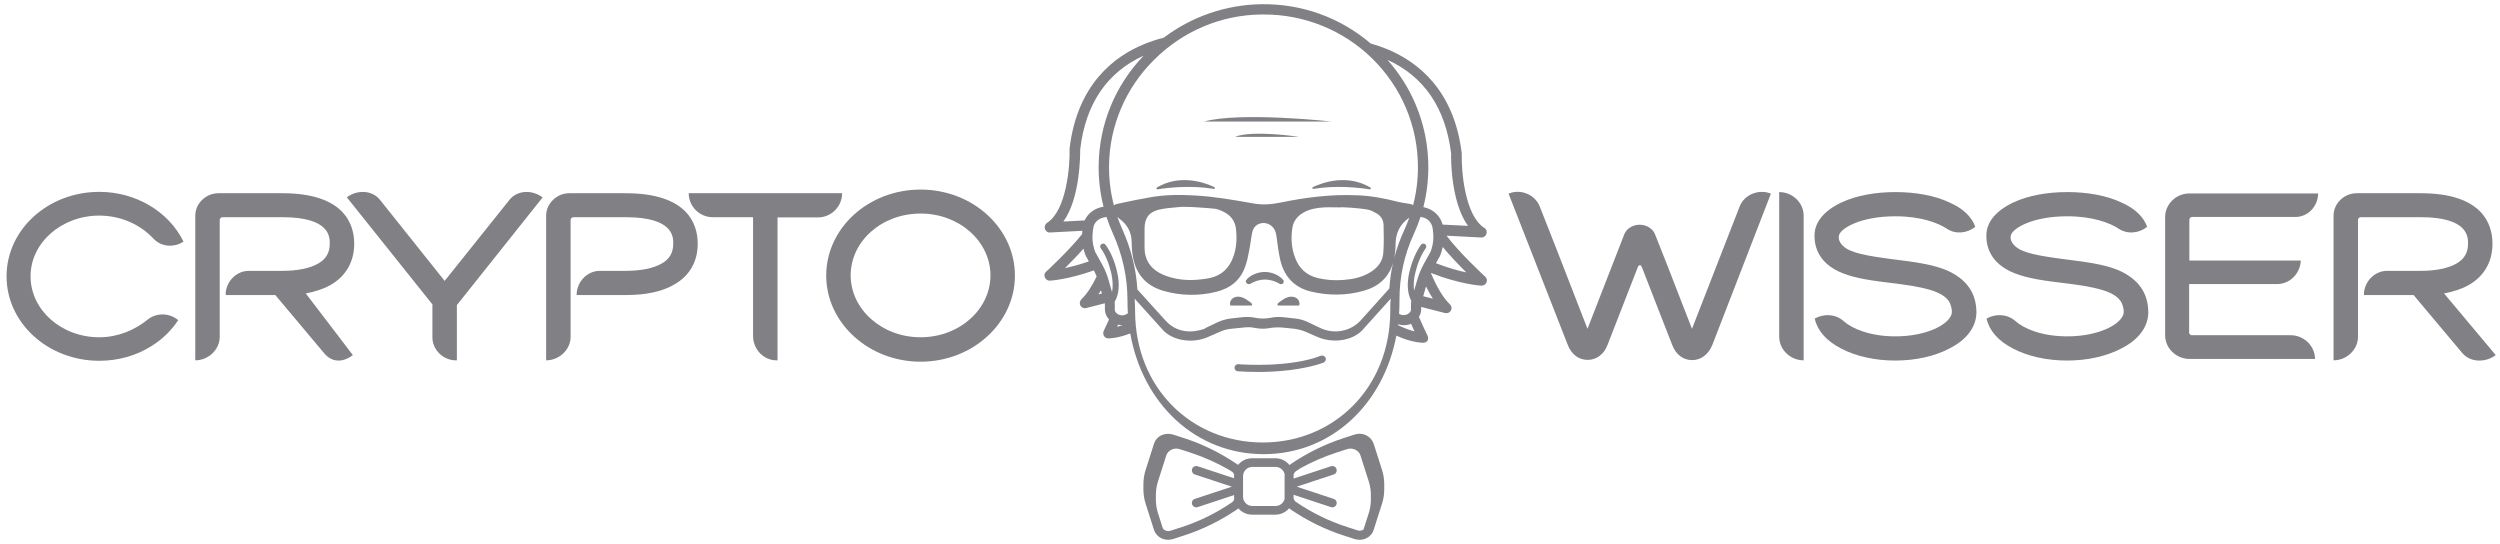
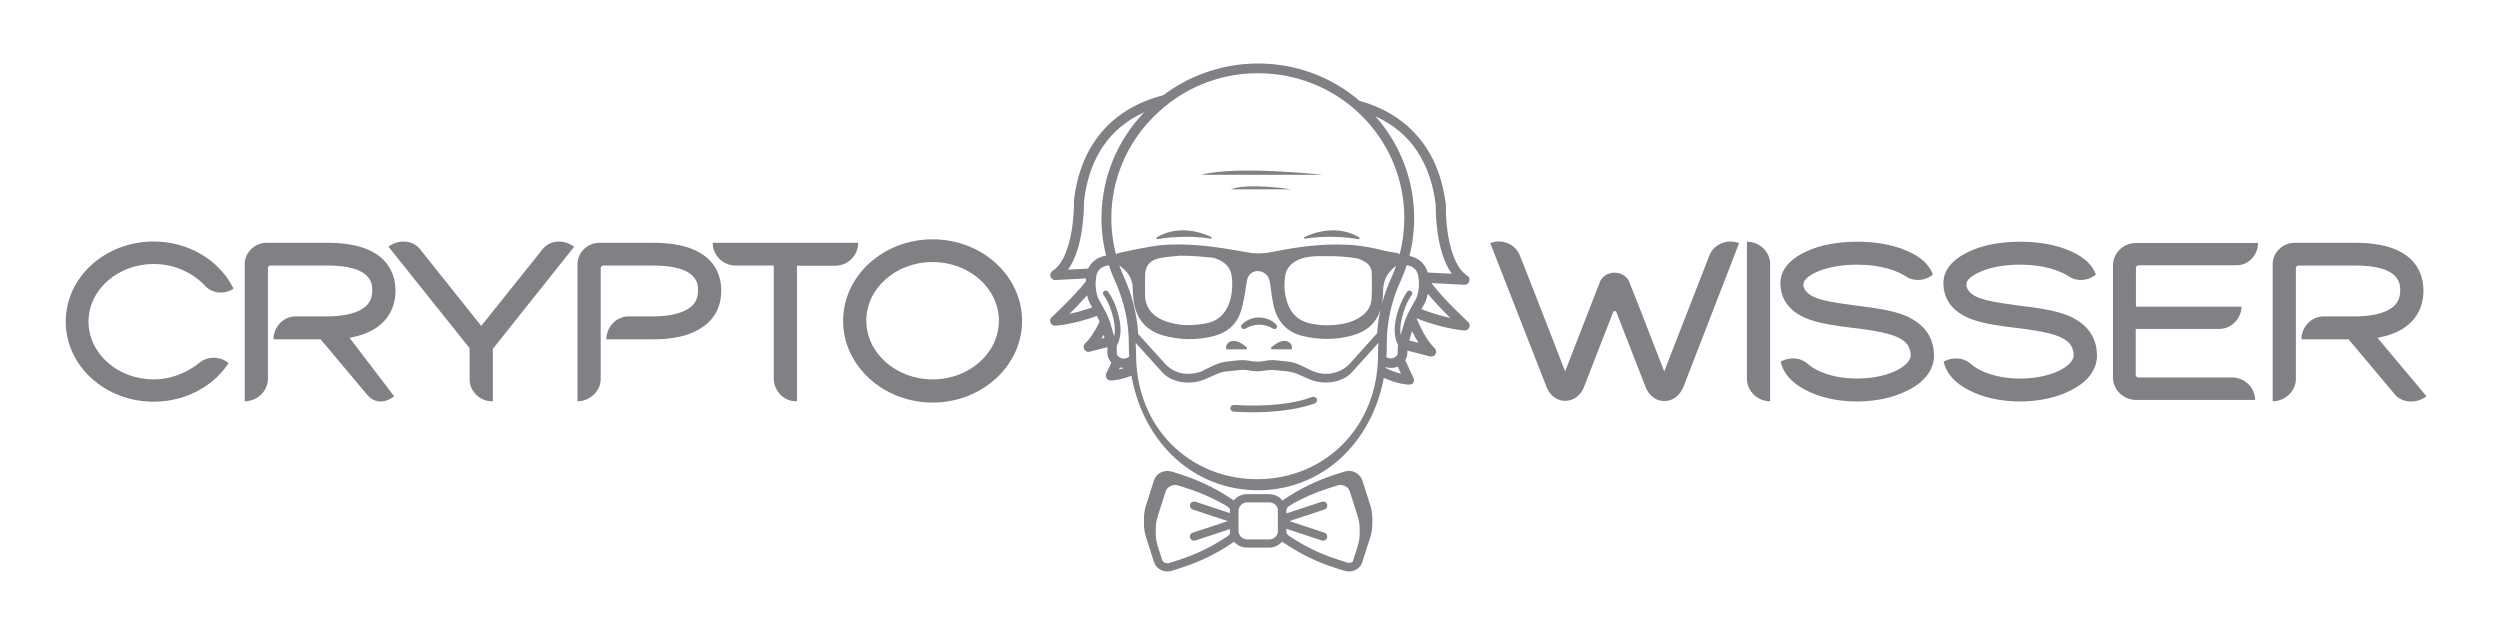
- <svg xmlns="http://www.w3.org/2000/svg" width="239" height="52" viewBox="0 0 239 52" fill="none">
-   <path d="M118.503 35.503C118.788 35.521 119.433 35.56 120.293 35.56C121.991 35.56 124.527 35.386 126.534 34.666C126.71 34.578 126.799 34.382 126.732 34.207C126.644 34.033 126.446 33.945 126.269 34.011C123.298 35.158 118.877 34.85 118.451 34.821L118.428 34.819L118.423 34.819C118.42 34.819 118.419 34.818 118.418 34.818C118.372 34.811 118.324 34.813 118.279 34.825C118.233 34.837 118.191 34.857 118.154 34.886C118.117 34.914 118.086 34.95 118.063 34.99C118.041 35.031 118.027 35.076 118.022 35.122C118.018 35.168 118.023 35.215 118.037 35.259C118.051 35.303 118.075 35.344 118.106 35.379C118.136 35.414 118.174 35.442 118.217 35.462C118.259 35.482 118.305 35.493 118.352 35.495C118.371 35.495 118.423 35.498 118.503 35.503Z" fill="#808085" />
-   <path d="M115.11 11.62H127.328C127.328 11.62 118.573 10.66 115.11 11.62Z" fill="#808085" />
-   <path d="M118.065 13.082H124.174C124.174 13.082 119.786 12.406 118.065 13.082Z" fill="#808085" />
-   <path d="M110.655 18.102C111.581 17.949 113.853 17.687 116.036 18.058C116.147 18.08 116.191 17.927 116.081 17.883C115.066 17.403 112.772 16.639 110.589 17.927C110.523 17.992 110.567 18.123 110.655 18.102Z" fill="#808085" />
-   <path d="M125.564 18.058C127.747 17.687 130.019 17.949 130.945 18.102C131.055 18.123 131.099 17.992 131.011 17.927C128.828 16.639 126.534 17.403 125.52 17.883C125.409 17.927 125.453 18.08 125.564 18.058Z" fill="#808085" />
-   <path d="M119.94 26.198C119.631 26.329 119.344 26.504 119.146 26.765C119.08 26.853 119.058 26.962 119.168 27.049C119.234 27.158 119.389 27.202 119.521 27.137C119.945 26.875 120.433 26.732 120.932 26.722C121.432 26.732 121.92 26.875 122.344 27.137C122.432 27.18 122.542 27.18 122.631 27.115C122.741 27.027 122.763 26.875 122.675 26.765C122.476 26.526 122.189 26.329 121.881 26.198C121.574 26.068 121.244 26.001 120.91 26.001C120.577 26.001 120.247 26.068 119.94 26.198Z" fill="#808085" />
-   <path d="M122.278 29.21H124.196C124.307 28.948 124.152 28.599 123.888 28.468C123.623 28.315 123.314 28.337 123.027 28.446C122.776 28.541 122.576 28.687 122.367 28.84L122.312 28.879L122.298 28.89L122.278 28.904C122.211 28.948 122.145 29.013 122.123 29.101C122.079 29.166 122.189 29.232 122.278 29.21Z" fill="#808085" />
-   <path d="M117.624 29.21H119.543C119.631 29.232 119.741 29.166 119.697 29.101C119.675 29.013 119.609 28.948 119.543 28.904C119.513 28.883 119.483 28.861 119.454 28.84C119.245 28.687 119.044 28.541 118.793 28.446C118.506 28.337 118.198 28.315 117.933 28.468C117.668 28.599 117.514 28.948 117.624 29.21Z" fill="#808085" />
-   <path fill-rule="evenodd" clip-rule="evenodd" d="M108.053 31.874C109.246 38.632 114.334 43.417 120.8 43.417C127.193 43.417 132.24 38.738 133.491 32.086C134.907 32.739 135.911 32.767 136.061 32.767C136.238 32.767 136.392 32.68 136.458 32.592C136.546 32.44 136.546 32.265 136.48 32.112C136.48 32.107 136.449 32.042 136.393 31.924C136.258 31.64 135.979 31.054 135.65 30.297C135.789 30.07 135.863 29.826 135.863 29.581V29.341L138.156 29.93C138.377 29.974 138.597 29.886 138.708 29.69C138.818 29.494 138.774 29.253 138.62 29.101C137.98 28.49 137.362 27.464 136.789 26.089C139.48 27.158 141.531 27.311 141.619 27.311C141.839 27.311 142.016 27.202 142.104 27.006C142.192 26.809 142.148 26.591 141.994 26.46L141.99 26.457L141.974 26.441C141.74 26.225 139.526 24.171 138.289 22.532L141.619 22.706C141.839 22.706 142.038 22.575 142.104 22.357C142.17 22.139 142.104 21.899 141.906 21.79C140.031 20.611 139.7 16.312 139.744 14.741V14.675C139.017 8.543 135.466 5.88 132.621 4.702C132.084 4.48 131.553 4.304 131.042 4.163C128.116 1.668 124.447 0.343 120.557 0.403C117.173 0.458 113.917 1.59 111.257 3.602C110.655 3.754 110.02 3.956 109.376 4.222C106.531 5.379 102.98 8.063 102.252 14.195V14.261C102.296 15.832 101.966 20.131 100.091 21.31C99.915 21.441 99.826 21.659 99.893 21.877C99.959 22.095 100.157 22.248 100.378 22.226L103.472 22.064C103.463 22.169 103.456 22.274 103.452 22.379C102.188 23.953 100.24 25.759 100.023 25.961L100.007 25.976L100.003 25.98C99.849 26.111 99.804 26.329 99.893 26.526C99.981 26.722 100.179 26.853 100.378 26.831C100.479 26.831 102.204 26.702 104.573 25.849C104.671 26.038 104.76 26.233 104.839 26.433C104.372 27.398 103.882 28.139 103.377 28.62C103.223 28.773 103.179 29.013 103.289 29.21C103.399 29.406 103.62 29.515 103.84 29.45L105.624 28.992C105.625 29.003 105.625 29.013 105.626 29.024C105.626 29.035 105.627 29.046 105.627 29.057V29.581C105.635 29.928 105.768 30.26 106.002 30.519L106.007 30.525L106.015 30.534L106.024 30.544C105.84 30.947 105.692 31.259 105.604 31.444C105.548 31.561 105.516 31.627 105.516 31.632C105.45 31.785 105.45 31.959 105.538 32.112C105.627 32.265 105.781 32.352 105.957 32.352C106.09 32.352 106.891 32.331 108.053 31.874ZM136.058 28.319L136.988 28.555C136.76 28.204 136.54 27.812 136.326 27.379L136.058 28.319ZM137.275 25.162C138.407 25.605 139.421 25.881 140.185 26.045C139.512 25.379 138.642 24.483 137.923 23.61C137.864 23.897 137.78 24.178 137.671 24.452L137.649 24.496L137.275 25.162ZM137.912 21.47L140.34 21.593C138.708 19.346 138.708 15.177 138.73 14.697C138.2 10.334 136.162 7.321 132.635 5.718C133.759 6.98 134.67 8.416 135.33 9.972C136.136 11.876 136.55 13.92 136.547 15.985C136.547 17.285 136.389 18.562 136.073 19.8C136.113 19.808 136.153 19.816 136.194 19.826C137.061 20.035 137.706 20.667 137.912 21.47ZM135.803 20.732C135.621 21.291 135.406 21.841 135.157 22.379C134.231 24.387 133.79 26.504 133.79 28.62V28.773C133.791 29.188 133.778 29.599 133.752 30.003C134.078 30.206 134.514 30.15 134.76 29.886C134.826 29.821 134.892 29.712 134.892 29.603V29.079C134.892 28.972 134.903 28.865 134.921 28.761C134.545 28.057 134.478 27.11 134.738 26.002C134.981 24.976 135.378 24.059 135.841 23.405C135.929 23.274 136.106 23.252 136.238 23.339C136.37 23.427 136.392 23.601 136.304 23.732C135.863 24.343 135.51 25.194 135.29 26.133C135.176 26.61 135.099 27.213 135.194 27.78L135.466 26.831C135.62 26.264 135.841 25.74 136.127 25.216L136.767 24.059C136.811 23.972 136.833 23.885 136.855 23.797C137.032 23.252 137.076 22.663 136.988 22.03L136.943 21.724C136.833 21.244 136.48 20.873 135.951 20.764C135.902 20.751 135.852 20.74 135.803 20.732ZM133.659 31.003C133.655 31.03 133.652 31.056 133.649 31.083C134.276 31.399 134.816 31.576 135.223 31.676C135.127 31.467 135.017 31.224 134.897 30.953C134.68 31.047 134.445 31.092 134.209 31.087C134.023 31.087 133.838 31.058 133.659 31.003ZM101.811 25.631C102.337 25.11 102.983 24.45 103.583 23.77C103.607 23.875 103.634 23.979 103.664 24.081C103.708 24.212 103.752 24.343 103.796 24.452L104.097 24.989C103.217 25.299 102.432 25.497 101.811 25.631ZM101.657 21.179L103.688 21.075C103.974 20.453 104.545 19.98 105.274 19.804C105.348 19.786 105.423 19.772 105.497 19.761C105.173 18.48 105.016 17.16 105.031 15.832C105.074 11.895 106.594 8.182 109.335 5.318C105.819 6.92 103.776 9.934 103.267 14.283L103.267 14.301C103.267 14.841 103.269 18.958 101.657 21.179ZM105.516 20.786C105.603 20.762 105.691 20.747 105.78 20.741C105.956 21.282 106.162 21.814 106.399 22.335C107.325 24.387 107.788 26.526 107.788 28.73V28.795C107.788 29.183 107.8 29.567 107.824 29.946L107.788 29.974C107.457 30.235 106.972 30.192 106.707 29.908C106.641 29.843 106.575 29.733 106.575 29.624V29.101C106.575 29.017 106.572 28.932 106.563 28.849C106.983 28.137 107.067 27.157 106.796 26.002C106.575 24.998 106.178 24.059 105.693 23.405C105.605 23.274 105.428 23.252 105.296 23.339C105.164 23.427 105.141 23.601 105.23 23.732C105.671 24.321 106.024 25.194 106.244 26.133C106.352 26.65 106.438 27.316 106.308 27.923L106.002 26.853C105.847 26.285 105.627 25.74 105.34 25.238L104.7 24.081C104.689 24.038 104.673 23.994 104.656 23.95C104.64 23.907 104.623 23.863 104.612 23.819C104.436 23.274 104.392 22.684 104.48 22.052L104.524 21.746C104.612 21.266 104.987 20.917 105.516 20.786ZM107.315 31.087L107.327 31.086C107.132 31.151 106.954 31.201 106.796 31.239C106.825 31.175 106.856 31.108 106.888 31.038C107.024 31.07 107.163 31.087 107.303 31.087L107.315 31.087ZM105.009 28.14C105.091 28.017 105.172 27.888 105.253 27.753L105.341 28.056L105.009 28.14ZM120.579 1.385H120.8C124.679 1.372 128.405 2.879 131.165 5.575C133.988 8.347 135.554 12.035 135.554 15.985C135.554 17.228 135.399 18.44 135.093 19.617C135.036 19.561 134.944 19.526 134.804 19.498C134.679 19.477 134.554 19.457 134.429 19.438C134.179 19.399 133.93 19.36 133.68 19.302C132.4 18.975 131.099 18.713 129.754 18.669C127.262 18.56 124.836 18.865 122.41 19.367C121.572 19.542 120.69 19.607 119.852 19.455L119.758 19.438C117.937 19.116 116.137 18.798 114.294 18.691C112.839 18.604 111.383 18.604 109.949 18.865C109.023 19.018 108.097 19.215 107.193 19.411C107.125 19.429 107.051 19.442 106.975 19.456C106.784 19.49 106.588 19.524 106.491 19.645C106.169 18.411 106.011 17.136 106.024 15.854C106.059 12.04 107.613 8.394 110.346 5.706C113.081 2.978 116.72 1.429 120.579 1.385ZM134.694 20.83C134.7 20.826 134.705 20.822 134.71 20.818C134.717 20.813 134.723 20.808 134.73 20.803C134.589 21.202 134.43 21.596 134.253 21.986C133.842 22.871 133.518 23.775 133.281 24.692C133.37 24.256 133.415 23.809 133.415 23.361C133.415 22.292 133.834 21.441 134.694 20.83ZM130.394 27.791C131.799 27.391 132.772 26.523 133.175 25.128C132.991 25.936 132.874 26.754 132.825 27.576L130.085 30.628C129.136 31.676 127.548 31.981 126.247 31.37L125.056 30.803C124.681 30.628 124.284 30.497 123.865 30.454L122.675 30.323C122.256 30.279 121.836 30.301 121.417 30.388C120.976 30.476 120.491 30.476 120.05 30.388C119.631 30.301 119.212 30.279 118.793 30.323L117.602 30.454C117.183 30.519 116.786 30.628 116.411 30.803L115.22 31.37L115.242 31.392C114.647 31.632 112.794 32.178 111.405 30.628L108.732 27.672C108.616 25.704 108.126 23.776 107.303 21.943C107.125 21.548 106.965 21.147 106.824 20.74C106.903 20.818 106.99 20.89 107.082 20.96C107.766 21.484 108.163 22.183 108.185 23.077C108.185 23.492 108.207 23.907 108.273 24.321C108.516 26.111 109.486 27.311 111.251 27.813C112.882 28.278 114.609 28.308 116.257 27.9C117.602 27.573 118.573 26.809 119.036 25.5C119.212 25.02 119.322 24.496 119.411 23.994C119.476 23.694 119.519 23.394 119.563 23.096C119.608 22.788 119.652 22.482 119.719 22.183C119.763 21.921 119.962 21.637 120.16 21.506C120.844 21.07 121.726 21.441 121.947 22.204L122.013 22.466C122.05 22.706 122.082 22.946 122.113 23.186C122.177 23.667 122.241 24.147 122.344 24.627C122.675 26.307 123.623 27.464 125.343 27.878C127.019 28.271 128.717 28.271 130.394 27.791ZM128.122 19.826C127.954 19.826 127.783 19.823 127.612 19.821C127.266 19.816 126.917 19.811 126.578 19.826C125.895 19.869 125.233 19.978 124.637 20.306C124.064 20.633 123.667 21.091 123.557 21.746C123.402 22.706 123.447 23.667 123.799 24.605C124.174 25.652 124.902 26.329 126.005 26.591C126.777 26.765 127.571 26.831 128.387 26.765C129.313 26.7 130.195 26.526 131.011 26.023C131.717 25.587 132.202 24.976 132.246 24.147C132.312 23.252 132.29 22.357 132.268 21.462C132.246 21.026 132.003 20.633 131.629 20.415C131.364 20.262 131.055 20.088 130.768 20.044C129.864 19.869 128.122 19.782 128.122 19.826ZM113.566 19.782C113.485 19.782 113.405 19.78 113.327 19.777C113.173 19.772 113.021 19.768 112.861 19.782C112.747 19.793 112.633 19.803 112.519 19.813L112.518 19.813C111.927 19.864 111.342 19.916 110.787 20.044C109.817 20.284 109.42 20.873 109.42 21.855V23.667C109.42 23.928 109.442 24.19 109.508 24.43C109.773 25.456 110.523 26.023 111.471 26.373C112.772 26.853 114.118 26.853 115.485 26.613C116.742 26.395 117.536 25.652 117.933 24.474C118.22 23.623 118.264 22.75 118.154 21.855C118.121 21.544 118.014 21.245 117.842 20.983C117.669 20.721 117.436 20.504 117.161 20.349C116.852 20.175 116.522 20.022 116.169 19.957C115.309 19.869 113.566 19.76 113.566 19.782ZM124.828 31.723L125.988 32.228C127.364 32.812 129.185 32.62 130.195 31.608L132.952 28.553C132.909 28.884 132.909 29.234 132.909 29.564V29.701C132.909 37.129 127.471 42.302 120.723 42.302C113.974 42.302 108.515 37.148 108.515 29.72V29.662C108.515 29.292 108.493 28.923 108.472 28.553L111.229 31.608C112.239 32.62 114.081 32.831 115.457 32.228L116.617 31.723C116.94 31.567 117.305 31.47 117.692 31.431L118.853 31.315C119.24 31.256 119.626 31.276 119.992 31.353C120.486 31.451 120.98 31.451 121.453 31.353C121.819 31.295 122.206 31.276 122.592 31.315L123.753 31.431C124.118 31.49 124.484 31.567 124.828 31.723Z" fill="#808085" />
-   <path d="M78.192 20.786H74.332V34.447H74.222C72.987 34.447 71.994 33.378 71.994 32.134V20.764H68.135C66.878 20.764 65.841 19.738 65.841 18.473H80.507C80.507 19.738 79.471 20.786 78.192 20.786Z" fill="#808085" />
-   <path fill-rule="evenodd" clip-rule="evenodd" d="M88.006 34.578C83.043 34.578 78.986 30.868 78.986 26.351C78.986 21.79 83.043 18.123 88.006 18.123C92.99 18.123 97.026 21.812 97.026 26.351C97.026 30.868 92.99 34.578 88.006 34.578ZM88.006 20.415C84.301 20.415 81.323 23.055 81.323 26.329C81.323 29.581 84.323 32.243 88.006 32.243C91.711 32.243 94.688 29.581 94.688 26.329C94.688 23.077 91.711 20.415 88.006 20.415Z" fill="#808085" />
-   <path d="M163.695 32.985C163.32 33.902 162.592 34.426 161.776 34.426C160.916 34.426 160.211 33.902 159.858 32.963L156.947 25.5L156.925 25.478C156.903 25.413 156.858 25.347 156.77 25.347C156.738 25.347 156.706 25.37 156.665 25.4L156.65 25.411C156.639 25.418 156.628 25.426 156.616 25.434L153.683 32.963C153.352 33.88 152.602 34.404 151.786 34.404C150.926 34.404 150.22 33.88 149.867 32.942L144.221 18.516L144.266 18.494C145.412 18.036 146.758 18.625 147.199 19.738C148.158 22.143 149.628 25.934 150.694 28.683L150.698 28.692L150.699 28.694C151.15 29.857 151.528 30.832 151.764 31.436L155.315 22.314C155.557 21.833 156.109 21.484 156.748 21.484C157.41 21.484 157.983 21.855 158.204 22.357C159.009 24.35 159.913 26.692 160.641 28.578C161.109 29.789 161.504 30.813 161.754 31.436L166.32 19.717C166.761 18.604 168.128 18.058 169.253 18.494L169.297 18.516L163.695 32.985Z" fill="#808085" />
-   <path d="M172.429 34.447C171.171 34.447 170.091 33.444 170.091 32.178V18.363C171.348 18.363 172.429 19.367 172.429 20.611V34.447Z" fill="#808085" />
-   <path d="M186.367 33.313C184.977 34.055 183.125 34.469 181.184 34.469C179.243 34.469 177.391 34.055 176.001 33.313C174.59 32.592 173.73 31.588 173.487 30.454C174.347 29.974 175.45 29.995 176.244 30.694C177.038 31.414 178.78 32.156 181.184 32.156C184.161 32.156 186.168 31.065 186.521 30.148L186.543 30.126C186.698 29.733 186.499 29.057 186.279 28.752C185.595 27.813 183.875 27.42 180.765 27.049C179.133 26.853 177.457 26.635 176.134 26.111C173.928 25.216 173.465 23.688 173.465 22.532C173.465 21.222 174.391 20.131 176.067 19.346C177.457 18.691 179.287 18.363 181.206 18.363C183.125 18.363 184.955 18.691 186.345 19.346C187.668 19.913 188.506 20.742 188.837 21.681C188.065 22.314 186.94 22.423 186.102 21.855C185.308 21.331 183.676 20.677 181.206 20.677C177.832 20.677 176.023 21.833 175.825 22.445C175.693 22.835 175.889 23.227 176.196 23.51C176.867 24.174 178.407 24.455 181.074 24.801L181.208 24.818C182.909 25.031 184.683 25.253 186.08 25.827C187.977 26.656 188.947 27.988 188.947 29.886C188.925 31.261 188.021 32.483 186.367 33.313Z" fill="#808085" />
-   <path d="M202.797 33.313C201.408 34.055 199.555 34.469 197.614 34.469C195.674 34.469 193.821 34.055 192.432 33.313C191.02 32.592 190.16 31.588 189.917 30.454C190.778 29.974 191.88 29.995 192.674 30.694C193.468 31.414 195.21 32.156 197.614 32.156C200.592 32.156 202.599 31.065 202.951 30.148L202.973 30.126C203.128 29.733 202.929 29.057 202.709 28.752C202.025 27.813 200.305 27.42 197.195 27.049C195.563 26.853 193.887 26.635 192.564 26.111C190.359 25.216 189.895 23.688 189.895 22.532C189.895 21.222 190.822 20.131 192.498 19.346C193.887 18.691 195.718 18.363 197.636 18.363C199.555 18.363 201.386 18.691 202.775 19.346C204.098 19.913 204.936 20.742 205.267 21.681C204.495 22.314 203.37 22.423 202.532 21.855C201.738 21.331 200.106 20.677 197.636 20.677C194.262 20.677 192.454 21.833 192.255 22.445C192.123 22.835 192.32 23.227 192.626 23.51C193.297 24.174 194.837 24.455 197.504 24.801L197.638 24.818C199.34 25.031 201.113 25.253 202.51 25.827C204.407 26.656 205.377 27.988 205.377 29.886C205.355 31.261 204.451 32.483 202.797 33.313Z" fill="#808085" />
-   <path d="M219.448 20.742H209.568C209.413 20.742 209.303 20.873 209.303 21.004V24.91H219.955C219.911 26.111 218.941 27.158 217.684 27.158H209.281V31.785C209.281 31.938 209.413 32.047 209.546 32.047H218.985C220.242 32.047 221.3 33.051 221.322 34.316H209.325C208.068 34.316 206.987 33.313 206.987 32.047V20.764C206.987 19.52 208.024 18.494 209.303 18.494H221.609C221.609 19.695 220.661 20.742 219.448 20.742Z" fill="#808085" />
-   <path d="M235.393 33.749L230.739 28.206H225.998V27.944C226.13 26.809 227.079 25.893 228.203 25.893H231.401C232.857 25.893 234.048 25.652 234.842 25.194C235.591 24.758 235.944 24.169 235.944 23.274C235.944 22.641 235.944 20.764 231.423 20.764H225.689C225.535 20.764 225.424 20.895 225.424 21.026V32.2C225.424 33.422 224.344 34.447 223.087 34.447V20.611C223.087 19.455 224.101 18.473 225.292 18.473H231.423C237.378 18.473 238.282 21.484 238.282 23.296C238.282 24.998 237.51 26.373 236.055 27.224C235.371 27.617 234.577 27.878 233.651 28.053L238.591 33.945C237.62 34.687 236.165 34.666 235.393 33.749Z" fill="#808085" />
-   <path d="M14.654 22.794C13.397 21.462 11.544 20.611 9.493 20.611C5.876 20.611 2.921 23.208 2.921 26.416C2.921 29.624 5.854 32.243 9.493 32.243C11.213 32.243 12.845 31.588 14.102 30.563C14.963 29.864 16.22 29.908 17.036 30.607C16.38 31.6 15.515 32.442 14.499 33.072C13.022 34.011 11.28 34.491 9.493 34.491C4.597 34.491 0.627 30.89 0.627 26.416C0.627 21.942 4.597 18.342 9.493 18.342C12.978 18.342 16.131 20.218 17.543 23.099C16.639 23.688 15.404 23.623 14.654 22.794Z" fill="#808085" />
-   <path d="M30.974 33.749L26.32 28.206H21.579V27.944C21.711 26.809 22.659 25.893 23.784 25.893H26.982C28.438 25.893 29.628 25.652 30.422 25.194C31.172 24.758 31.525 24.169 31.525 23.274C31.525 22.641 31.525 20.764 27.004 20.764H21.27C21.116 20.764 21.005 20.895 21.005 21.026V32.2C21.005 33.422 19.925 34.447 18.668 34.447V20.611C18.668 19.455 19.682 18.473 20.873 18.473H27.004C32.959 18.473 33.863 21.484 33.863 23.296C33.863 24.998 33.091 26.373 31.636 27.224C30.952 27.617 30.158 27.878 29.232 28.053L33.731 33.945C32.76 34.687 31.724 34.666 30.974 33.749Z" fill="#808085" />
-   <path d="M43.677 29.166V34.447H43.567C42.376 34.447 41.339 33.444 41.339 32.265V29.101L33.157 18.865C34.128 18.123 35.561 18.167 36.311 19.084L42.508 26.853L48.705 19.105C49.455 18.167 50.889 18.123 51.859 18.865H51.881L43.677 29.166Z" fill="#808085" />
-   <path d="M64.452 27.202C63.305 27.878 61.761 28.206 59.821 28.206H55.123C55.123 26.962 56.115 25.893 57.35 25.893H59.798C61.276 25.893 62.467 25.652 63.261 25.194C64.011 24.758 64.364 24.169 64.364 23.274C64.364 22.641 64.364 20.764 59.821 20.764H54.836C54.66 20.764 54.55 20.895 54.55 21.026V32.2C54.55 33.422 53.469 34.447 52.212 34.447V20.611C52.212 19.455 53.226 18.473 54.417 18.473H59.821C65.797 18.473 66.701 21.484 66.701 23.296C66.701 24.998 65.93 26.373 64.452 27.202Z" fill="#808085" />
-   <path fill-rule="evenodd" clip-rule="evenodd" d="M129.512 51.535C129.666 51.579 129.82 51.601 129.975 51.601C130.217 51.601 130.438 51.557 130.636 51.448C130.967 51.295 131.21 51.011 131.32 50.662L132.114 48.174C132.268 47.716 132.334 47.236 132.334 46.756V46.319C132.334 45.839 132.268 45.359 132.114 44.901L131.32 42.413C131.196 42.061 130.936 41.772 130.597 41.608C130.259 41.445 129.868 41.42 129.512 41.54L128.497 41.867C126.667 42.457 124.946 43.308 123.381 44.377C123.345 44.404 123.31 44.432 123.277 44.461C122.962 44.065 122.473 43.81 121.925 43.81H119.697C119.157 43.81 118.674 44.057 118.359 44.444C118.328 44.421 118.297 44.398 118.264 44.377C116.698 43.308 114.978 42.457 113.147 41.867L112.133 41.54C111.758 41.431 111.361 41.453 111.008 41.627C110.677 41.78 110.435 42.064 110.324 42.413L109.53 44.901C109.376 45.359 109.31 45.839 109.31 46.319V46.756C109.31 47.236 109.376 47.716 109.53 48.174L110.324 50.662C110.418 50.94 110.599 51.181 110.841 51.35C111.083 51.519 111.374 51.606 111.67 51.601C111.824 51.601 111.978 51.579 112.133 51.535L113.147 51.208C114.978 50.618 116.698 49.767 118.264 48.698C118.306 48.666 118.347 48.633 118.386 48.598C118.701 48.966 119.172 49.2 119.697 49.2H121.925C122.452 49.2 122.924 48.964 123.24 48.593C123.284 48.631 123.331 48.666 123.381 48.698C124.946 49.767 126.667 50.618 128.497 51.208L129.512 51.535ZM122.813 45.346C122.809 45.386 122.807 45.427 122.807 45.468V47.607C122.807 47.632 122.808 47.657 122.809 47.682C122.723 48.075 122.368 48.371 121.947 48.371H119.719C119.234 48.371 118.837 47.978 118.837 47.498V45.512C118.837 45.032 119.234 44.639 119.719 44.639H121.947C122.375 44.639 122.734 44.944 122.813 45.346ZM127.769 43.264C126.58 43.651 125.43 44.154 124.34 44.754C124.188 44.852 124.037 44.952 123.888 45.054C123.755 45.141 123.667 45.294 123.667 45.446V45.752L127.24 44.573C127.461 44.508 127.703 44.617 127.769 44.835C127.835 45.054 127.725 45.294 127.505 45.359L123.965 46.527L127.505 47.694C127.725 47.76 127.835 48 127.769 48.218C127.703 48.392 127.549 48.502 127.372 48.502C127.328 48.502 127.284 48.502 127.24 48.48L123.667 47.301V47.585C123.667 47.738 123.755 47.891 123.888 47.978C125.393 49.01 127.042 49.819 128.784 50.379L129.798 50.706C129.953 50.749 130.129 50.749 130.283 50.662C130.301 50.653 130.318 50.644 130.335 50.633C130.341 50.629 130.347 50.625 130.353 50.621L130.857 49.047C130.989 48.633 131.055 48.196 131.055 47.76V47.323C131.055 46.887 130.989 46.45 130.857 46.036L130.063 43.548C129.909 43.046 129.313 42.762 128.784 42.937L127.769 43.264ZM117.779 45.097C117.877 45.162 117.951 45.264 117.983 45.375C117.979 45.42 117.977 45.466 117.977 45.512V45.723L114.493 44.573C114.272 44.508 114.029 44.617 113.963 44.835C113.897 45.054 114.007 45.294 114.228 45.359L117.768 46.527L114.228 47.694C114.007 47.76 113.897 48 113.963 48.218C114.029 48.392 114.184 48.502 114.36 48.502C114.404 48.502 114.448 48.502 114.493 48.48L117.977 47.33V47.498C117.977 47.57 117.982 47.641 117.991 47.711C117.966 47.835 117.887 47.95 117.779 48.022C116.279 49.047 114.647 49.855 112.883 50.422L111.868 50.749C111.714 50.793 111.537 50.771 111.383 50.706C111.288 50.659 111.216 50.59 111.167 50.507L110.699 49.047C110.567 48.633 110.501 48.196 110.501 47.76V47.323C110.501 46.887 110.567 46.45 110.699 46.036L111.493 43.548C111.648 43.046 112.243 42.762 112.773 42.937L113.787 43.264C115.09 43.688 116.346 44.252 117.529 44.929C117.613 44.984 117.696 45.04 117.779 45.097Z" fill="#808085" />
+ <svg xmlns="http://www.w3.org/2000/svg" width="252" height="64" viewBox="0 0 252 64" fill="none">
+   <path d="M124.503 41.503C124.788 41.521 125.433 41.56 126.293 41.56C127.991 41.56 130.527 41.386 132.534 40.666C132.71 40.578 132.799 40.382 132.732 40.207C132.644 40.033 132.446 39.945 132.269 40.011C129.298 41.158 124.877 40.85 124.451 40.821L124.428 40.819L124.423 40.819C124.42 40.819 124.419 40.818 124.418 40.818C124.372 40.811 124.324 40.813 124.279 40.825C124.233 40.837 124.191 40.857 124.154 40.886C124.117 40.914 124.086 40.95 124.063 40.99C124.041 41.031 124.027 41.076 124.022 41.122C124.018 41.168 124.023 41.215 124.037 41.259C124.051 41.303 124.075 41.344 124.106 41.379C124.136 41.414 124.174 41.442 124.217 41.462C124.259 41.482 124.305 41.493 124.352 41.495C124.371 41.495 124.423 41.498 124.503 41.503Z" fill="#808085" />
+   <path d="M121.11 17.62H133.328C133.328 17.62 124.573 16.66 121.11 17.62Z" fill="#808085" />
+   <path d="M124.065 19.082H130.174C130.174 19.082 125.786 18.406 124.065 19.082Z" fill="#808085" />
+   <path d="M116.655 24.102C117.581 23.949 119.853 23.687 122.036 24.058C122.147 24.08 122.191 23.927 122.081 23.883C121.066 23.403 118.772 22.639 116.589 23.927C116.523 23.992 116.567 24.123 116.655 24.102Z" fill="#808085" />
+   <path d="M131.564 24.058C133.747 23.687 136.019 23.949 136.945 24.102C137.055 24.123 137.099 23.992 137.011 23.927C134.828 22.639 132.534 23.403 131.52 23.883C131.409 23.927 131.453 24.08 131.564 24.058Z" fill="#808085" />
+   <path d="M125.94 32.198C125.631 32.329 125.344 32.504 125.146 32.766C125.08 32.853 125.058 32.962 125.168 33.049C125.234 33.158 125.389 33.202 125.521 33.136C125.945 32.875 126.433 32.732 126.932 32.722C127.432 32.732 127.92 32.875 128.344 33.136C128.432 33.18 128.542 33.18 128.631 33.115C128.741 33.027 128.763 32.875 128.675 32.766C128.476 32.526 128.189 32.329 127.881 32.198C127.574 32.068 127.244 32.001 126.91 32.001C126.577 32.001 126.247 32.068 125.94 32.198Z" fill="#808085" />
+   <path d="M128.278 35.21H130.196C130.307 34.948 130.152 34.599 129.888 34.468C129.623 34.315 129.314 34.337 129.027 34.446C128.776 34.541 128.576 34.687 128.367 34.84L128.312 34.879L128.298 34.889L128.278 34.904C128.211 34.948 128.145 35.013 128.123 35.101C128.079 35.166 128.189 35.232 128.278 35.21Z" fill="#808085" />
+   <path d="M123.624 35.21H125.543C125.631 35.232 125.741 35.166 125.697 35.101C125.675 35.013 125.609 34.948 125.543 34.904C125.513 34.883 125.483 34.861 125.454 34.84C125.245 34.687 125.044 34.541 124.793 34.446C124.506 34.337 124.198 34.315 123.933 34.468C123.668 34.599 123.514 34.948 123.624 35.21Z" fill="#808085" />
+   <path fill-rule="evenodd" clip-rule="evenodd" d="M114.053 37.874C115.246 44.632 120.334 49.417 126.8 49.417C133.193 49.417 138.24 44.738 139.491 38.086C140.907 38.739 141.911 38.767 142.061 38.767C142.238 38.767 142.392 38.68 142.458 38.592C142.546 38.44 142.546 38.265 142.48 38.112C142.48 38.107 142.449 38.042 142.393 37.925C142.258 37.641 141.979 37.054 141.65 36.297C141.789 36.07 141.863 35.825 141.863 35.581V35.342L144.156 35.93C144.377 35.974 144.597 35.886 144.708 35.69C144.818 35.493 144.774 35.253 144.62 35.101C143.98 34.49 143.362 33.464 142.789 32.089C145.48 33.158 147.531 33.311 147.619 33.311C147.839 33.311 148.016 33.202 148.104 33.006C148.192 32.809 148.148 32.591 147.994 32.46L147.99 32.457L147.974 32.441C147.74 32.225 145.526 30.171 144.289 28.532L147.619 28.706C147.839 28.706 148.038 28.575 148.104 28.357C148.17 28.139 148.104 27.899 147.906 27.79C146.031 26.611 145.7 22.312 145.744 20.741V20.675C145.017 14.543 141.466 11.88 138.621 10.702C138.084 10.48 137.553 10.304 137.042 10.163C134.116 7.668 130.447 6.343 126.557 6.403C123.173 6.458 119.917 7.59 117.257 9.602C116.655 9.754 116.02 9.956 115.376 10.222C112.531 11.379 108.98 14.063 108.252 20.195V20.261C108.296 21.832 107.966 26.131 106.091 27.31C105.915 27.441 105.826 27.659 105.893 27.877C105.959 28.095 106.157 28.248 106.378 28.226L109.472 28.064C109.463 28.169 109.456 28.274 109.452 28.379C108.188 29.953 106.24 31.759 106.023 31.961L106.007 31.976L106.003 31.98C105.848 32.111 105.804 32.329 105.893 32.526C105.981 32.722 106.179 32.853 106.378 32.831C106.479 32.831 108.204 32.702 110.573 31.849C110.671 32.038 110.76 32.233 110.839 32.432C110.372 33.398 109.882 34.139 109.377 34.62C109.223 34.773 109.179 35.013 109.289 35.21C109.399 35.406 109.62 35.515 109.84 35.45L111.624 34.992C111.625 35.003 111.625 35.013 111.626 35.024C111.626 35.035 111.627 35.046 111.627 35.057V35.581C111.635 35.928 111.768 36.26 112.002 36.519L112.007 36.525L112.015 36.534L112.024 36.544C111.84 36.947 111.692 37.259 111.604 37.444C111.548 37.562 111.516 37.627 111.516 37.632C111.45 37.785 111.45 37.959 111.538 38.112C111.627 38.265 111.781 38.352 111.957 38.352C112.09 38.352 112.891 38.331 114.053 37.874ZM142.058 34.319L142.988 34.555C142.76 34.204 142.54 33.812 142.326 33.379L142.058 34.319ZM143.275 31.162C144.407 31.605 145.421 31.881 146.185 32.045C145.512 31.379 144.642 30.483 143.923 29.61C143.864 29.897 143.78 30.178 143.671 30.452L143.649 30.496L143.275 31.162ZM143.912 27.47L146.34 27.593C144.708 25.346 144.708 21.177 144.73 20.697C144.2 16.334 142.162 13.321 138.635 11.718C139.759 12.98 140.67 14.416 141.33 15.972C142.136 17.876 142.55 19.92 142.547 21.985C142.547 23.285 142.389 24.562 142.073 25.8C142.113 25.808 142.153 25.816 142.194 25.826C143.061 26.035 143.706 26.667 143.912 27.47ZM141.803 26.732C141.621 27.291 141.406 27.841 141.157 28.379C140.231 30.387 139.79 32.504 139.79 34.62V34.773C139.791 35.188 139.778 35.599 139.752 36.003C140.078 36.206 140.514 36.15 140.76 35.886C140.826 35.821 140.892 35.712 140.892 35.603V35.079C140.892 34.972 140.903 34.865 140.921 34.761C140.545 34.057 140.478 33.11 140.738 32.002C140.981 30.976 141.378 30.059 141.841 29.405C141.929 29.274 142.106 29.252 142.238 29.339C142.37 29.427 142.392 29.601 142.304 29.732C141.863 30.343 141.51 31.194 141.29 32.133C141.176 32.61 141.099 33.213 141.194 33.78L141.466 32.831C141.62 32.264 141.841 31.74 142.127 31.216L142.767 30.059C142.811 29.972 142.833 29.885 142.855 29.797C143.032 29.252 143.076 28.663 142.988 28.03L142.943 27.724C142.833 27.244 142.48 26.873 141.951 26.764C141.902 26.751 141.852 26.74 141.803 26.732ZM139.659 37.003C139.655 37.03 139.652 37.056 139.649 37.083C140.276 37.399 140.816 37.577 141.223 37.676C141.127 37.467 141.017 37.224 140.897 36.953C140.68 37.047 140.445 37.092 140.209 37.087C140.023 37.087 139.838 37.058 139.659 37.003ZM107.811 31.631C108.337 31.11 108.983 30.45 109.583 29.77C109.607 29.875 109.634 29.979 109.664 30.081C109.708 30.212 109.752 30.343 109.796 30.452L110.097 30.989C109.217 31.299 108.432 31.497 107.811 31.631ZM107.657 27.179L109.688 27.075C109.974 26.453 110.545 25.98 111.274 25.804C111.348 25.786 111.423 25.772 111.497 25.761C111.173 24.48 111.016 23.16 111.031 21.832C111.074 17.895 112.594 14.182 115.335 11.319C111.819 12.92 109.776 15.934 109.267 20.282L109.267 20.301C109.267 20.841 109.269 24.958 107.657 27.179ZM111.516 26.786C111.603 26.762 111.691 26.747 111.78 26.741C111.956 27.282 112.162 27.814 112.399 28.335C113.325 30.387 113.788 32.526 113.788 34.73V34.795C113.788 35.183 113.8 35.567 113.824 35.946L113.788 35.974C113.457 36.236 112.972 36.192 112.707 35.908C112.641 35.843 112.575 35.733 112.575 35.624V35.101C112.575 35.017 112.572 34.932 112.563 34.849C112.983 34.137 113.067 33.157 112.796 32.002C112.575 30.998 112.178 30.059 111.693 29.405C111.605 29.274 111.428 29.252 111.296 29.339C111.164 29.427 111.141 29.601 111.23 29.732C111.671 30.321 112.024 31.194 112.244 32.133C112.352 32.65 112.438 33.316 112.308 33.923L112.002 32.853C111.847 32.285 111.627 31.74 111.34 31.238L110.7 30.081C110.689 30.038 110.673 29.994 110.656 29.95C110.64 29.907 110.623 29.863 110.612 29.819C110.436 29.274 110.392 28.684 110.48 28.052L110.524 27.746C110.612 27.266 110.987 26.917 111.516 26.786ZM113.315 37.087L113.327 37.086C113.132 37.151 112.954 37.201 112.796 37.239C112.825 37.175 112.856 37.108 112.888 37.038C113.024 37.07 113.163 37.087 113.303 37.087L113.315 37.087ZM111.009 34.14C111.091 34.017 111.172 33.888 111.253 33.753L111.341 34.056L111.009 34.14ZM126.579 7.385H126.8C130.679 7.372 134.405 8.879 137.165 11.575C139.988 14.347 141.554 18.035 141.554 21.985C141.554 23.228 141.399 24.44 141.093 25.617C141.036 25.561 140.944 25.526 140.804 25.498C140.679 25.477 140.554 25.457 140.429 25.438C140.179 25.399 139.93 25.36 139.68 25.302C138.4 24.975 137.099 24.713 135.754 24.669C133.262 24.56 130.836 24.865 128.41 25.367C127.572 25.542 126.69 25.607 125.852 25.455L125.758 25.438C123.937 25.116 122.137 24.798 120.294 24.691C118.839 24.604 117.383 24.604 115.949 24.865C115.023 25.018 114.097 25.215 113.193 25.411C113.125 25.429 113.051 25.442 112.975 25.456C112.784 25.49 112.588 25.524 112.491 25.645C112.169 24.411 112.011 23.136 112.024 21.854C112.059 18.04 113.613 14.394 116.346 11.706C119.081 8.978 122.72 7.429 126.579 7.385ZM140.694 26.83C140.7 26.826 140.705 26.822 140.71 26.818C140.717 26.813 140.723 26.808 140.73 26.803C140.589 27.202 140.43 27.596 140.253 27.986C139.842 28.871 139.518 29.775 139.281 30.692C139.37 30.256 139.415 29.809 139.415 29.361C139.415 28.292 139.834 27.441 140.694 26.83ZM136.394 33.791C137.799 33.391 138.772 32.523 139.175 31.128C138.991 31.936 138.874 32.754 138.825 33.576L136.085 36.628C135.136 37.676 133.548 37.981 132.247 37.37L131.056 36.803C130.681 36.628 130.284 36.497 129.865 36.454L128.675 36.323C128.256 36.279 127.836 36.301 127.417 36.388C126.976 36.475 126.491 36.475 126.05 36.388C125.631 36.301 125.212 36.279 124.793 36.323L123.602 36.454C123.183 36.519 122.786 36.628 122.411 36.803L121.22 37.37L121.242 37.392C120.647 37.632 118.794 38.178 117.405 36.628L114.732 33.672C114.616 31.704 114.126 29.776 113.303 27.943C113.125 27.548 112.965 27.147 112.824 26.74C112.903 26.818 112.99 26.89 113.082 26.96C113.766 27.484 114.163 28.183 114.185 29.077C114.185 29.492 114.207 29.907 114.273 30.321C114.516 32.111 115.486 33.311 117.251 33.813C118.882 34.278 120.609 34.308 122.257 33.9C123.602 33.573 124.573 32.809 125.036 31.5C125.212 31.02 125.322 30.496 125.411 29.994C125.476 29.694 125.519 29.394 125.563 29.096C125.608 28.788 125.652 28.482 125.719 28.183C125.763 27.921 125.962 27.637 126.16 27.506C126.844 27.07 127.726 27.441 127.947 28.204L128.013 28.466C128.05 28.706 128.082 28.946 128.113 29.186C128.177 29.667 128.241 30.147 128.344 30.627C128.675 32.307 129.623 33.464 131.343 33.879C133.019 34.271 134.717 34.271 136.394 33.791ZM134.122 25.826C133.954 25.826 133.783 25.823 133.612 25.821C133.266 25.816 132.917 25.811 132.578 25.826C131.895 25.869 131.233 25.978 130.637 26.306C130.064 26.633 129.667 27.091 129.557 27.746C129.402 28.706 129.447 29.667 129.799 30.605C130.174 31.652 130.902 32.329 132.005 32.591C132.777 32.766 133.571 32.831 134.387 32.766C135.313 32.7 136.195 32.526 137.011 32.023C137.717 31.587 138.202 30.976 138.246 30.147C138.312 29.252 138.29 28.357 138.268 27.462C138.246 27.026 138.003 26.633 137.629 26.415C137.364 26.262 137.055 26.088 136.768 26.044C135.864 25.869 134.122 25.782 134.122 25.826ZM119.566 25.782C119.485 25.782 119.405 25.78 119.327 25.777C119.173 25.772 119.021 25.768 118.861 25.782C118.747 25.793 118.633 25.803 118.519 25.813L118.518 25.813C117.927 25.864 117.342 25.916 116.787 26.044C115.817 26.284 115.42 26.873 115.42 27.855V29.667C115.42 29.928 115.442 30.19 115.508 30.43C115.773 31.456 116.523 32.023 117.471 32.373C118.772 32.853 120.118 32.853 121.485 32.613C122.742 32.395 123.536 31.652 123.933 30.474C124.22 29.623 124.264 28.75 124.154 27.855C124.121 27.544 124.014 27.245 123.842 26.983C123.669 26.721 123.436 26.504 123.161 26.349C122.852 26.175 122.522 26.022 122.169 25.957C121.309 25.869 119.566 25.76 119.566 25.782ZM130.828 37.723L131.988 38.228C133.364 38.812 135.185 38.62 136.195 37.608L138.952 34.553C138.909 34.884 138.909 35.234 138.909 35.564V35.7C138.909 43.129 133.471 48.302 126.723 48.302C119.974 48.302 114.515 43.148 114.515 35.72V35.662C114.515 35.292 114.493 34.923 114.472 34.553L117.229 37.608C118.239 38.62 120.081 38.831 121.457 38.228L122.617 37.723C122.94 37.567 123.305 37.47 123.692 37.431L124.853 37.315C125.24 37.256 125.626 37.276 125.992 37.353C126.486 37.451 126.98 37.451 127.453 37.353C127.819 37.295 128.206 37.276 128.592 37.315L129.753 37.431C130.118 37.49 130.484 37.567 130.828 37.723Z" fill="#808085" />
+   <path d="M84.192 26.786H80.332V40.447H80.222C78.987 40.447 77.994 39.378 77.994 38.134V26.764H74.135C72.878 26.764 71.841 25.738 71.841 24.473H86.507C86.507 25.738 85.471 26.786 84.192 26.786Z" fill="#808085" />
+   <path fill-rule="evenodd" clip-rule="evenodd" d="M94.006 40.578C89.043 40.578 84.986 36.868 84.986 32.351C84.986 27.79 89.043 24.123 94.006 24.123C98.99 24.123 103.026 27.812 103.026 32.351C103.026 36.868 98.99 40.578 94.006 40.578ZM94.006 26.415C90.301 26.415 87.323 29.055 87.323 32.329C87.323 35.581 90.323 38.243 94.006 38.243C97.711 38.243 100.688 35.581 100.688 32.329C100.688 29.077 97.711 26.415 94.006 26.415Z" fill="#808085" />
+   <path d="M169.695 38.985C169.32 39.902 168.592 40.426 167.776 40.426C166.916 40.426 166.211 39.902 165.858 38.963L162.947 31.5L162.925 31.478C162.903 31.413 162.858 31.347 162.77 31.347C162.738 31.347 162.706 31.37 162.665 31.4L162.65 31.411C162.639 31.418 162.628 31.426 162.616 31.434L159.683 38.963C159.352 39.88 158.602 40.404 157.786 40.404C156.926 40.404 156.22 39.88 155.867 38.942L150.221 24.516L150.266 24.494C151.412 24.036 152.758 24.625 153.199 25.738C154.158 28.143 155.628 31.934 156.694 34.683L156.698 34.691L156.699 34.694C157.15 35.857 157.528 36.833 157.764 37.436L161.315 28.314C161.557 27.833 162.109 27.484 162.748 27.484C163.41 27.484 163.983 27.855 164.204 28.357C165.009 30.35 165.913 32.692 166.641 34.578C167.109 35.789 167.504 36.813 167.754 37.436L172.32 25.717C172.761 24.604 174.128 24.058 175.253 24.494L175.297 24.516L169.695 38.985Z" fill="#808085" />
+   <path d="M178.429 40.447C177.171 40.447 176.091 39.444 176.091 38.178V24.363C177.348 24.363 178.429 25.367 178.429 26.611V40.447Z" fill="#808085" />
+   <path d="M192.367 39.313C190.977 40.055 189.125 40.469 187.184 40.469C185.243 40.469 183.391 40.055 182.001 39.313C180.59 38.592 179.73 37.589 179.487 36.454C180.347 35.974 181.45 35.995 182.244 36.694C183.038 37.414 184.78 38.156 187.184 38.156C190.161 38.156 192.168 37.065 192.521 36.148L192.543 36.126C192.698 35.733 192.499 35.057 192.279 34.752C191.595 33.813 189.875 33.42 186.765 33.049C185.133 32.853 183.457 32.635 182.134 32.111C179.928 31.216 179.465 29.688 179.465 28.532C179.465 27.222 180.391 26.131 182.067 25.346C183.457 24.691 185.287 24.363 187.206 24.363C189.125 24.363 190.955 24.691 192.345 25.346C193.668 25.913 194.506 26.742 194.837 27.681C194.065 28.314 192.94 28.423 192.102 27.855C191.308 27.331 189.676 26.677 187.206 26.677C183.832 26.677 182.023 27.833 181.825 28.445C181.693 28.835 181.889 29.227 182.196 29.51C182.867 30.174 184.407 30.455 187.074 30.801L187.208 30.818C188.909 31.031 190.683 31.253 192.08 31.827C193.977 32.656 194.947 33.988 194.947 35.886C194.925 37.261 194.021 38.483 192.367 39.313Z" fill="#808085" />
+   <path d="M208.797 39.313C207.408 40.055 205.555 40.469 203.614 40.469C201.674 40.469 199.821 40.055 198.432 39.313C197.02 38.592 196.16 37.589 195.917 36.454C196.778 35.974 197.88 35.995 198.674 36.694C199.468 37.414 201.21 38.156 203.614 38.156C206.592 38.156 208.599 37.065 208.951 36.148L208.973 36.126C209.128 35.733 208.929 35.057 208.709 34.752C208.025 33.813 206.305 33.42 203.195 33.049C201.563 32.853 199.887 32.635 198.564 32.111C196.359 31.216 195.895 29.688 195.895 28.532C195.895 27.222 196.822 26.131 198.498 25.346C199.887 24.691 201.718 24.363 203.636 24.363C205.555 24.363 207.386 24.691 208.775 25.346C210.098 25.913 210.936 26.742 211.267 27.681C210.495 28.314 209.37 28.423 208.532 27.855C207.738 27.331 206.106 26.677 203.636 26.677C200.262 26.677 198.454 27.833 198.255 28.445C198.123 28.835 198.32 29.227 198.626 29.51C199.297 30.174 200.837 30.455 203.504 30.801L203.638 30.818C205.34 31.031 207.113 31.253 208.51 31.827C210.407 32.656 211.377 33.988 211.377 35.886C211.355 37.261 210.451 38.483 208.797 39.313Z" fill="#808085" />
+   <path d="M225.448 26.742H215.568C215.413 26.742 215.303 26.873 215.303 27.004V30.91H225.955C225.911 32.111 224.941 33.158 223.684 33.158H215.281V37.785C215.281 37.938 215.413 38.047 215.546 38.047H224.985C226.242 38.047 227.3 39.051 227.322 40.316H215.325C214.068 40.316 212.987 39.313 212.987 38.047V26.764C212.987 25.52 214.024 24.494 215.303 24.494H227.609C227.609 25.695 226.661 26.742 225.448 26.742Z" fill="#808085" />
+   <path d="M241.393 39.749L236.739 34.206H231.998V33.944C232.13 32.809 233.079 31.893 234.203 31.893H237.401C238.857 31.893 240.048 31.652 240.842 31.194C241.591 30.758 241.944 30.169 241.944 29.274C241.944 28.641 241.944 26.764 237.423 26.764H231.689C231.535 26.764 231.424 26.895 231.424 27.026V38.2C231.424 39.422 230.344 40.447 229.087 40.447V26.611C229.087 25.455 230.101 24.473 231.292 24.473H237.423C243.378 24.473 244.282 27.484 244.282 29.296C244.282 30.998 243.51 32.373 242.055 33.224C241.371 33.617 240.577 33.879 239.651 34.053L244.591 39.945C243.62 40.687 242.165 40.666 241.393 39.749Z" fill="#808085" />
+   <path d="M20.654 28.794C19.397 27.462 17.544 26.611 15.493 26.611C11.876 26.611 8.921 29.208 8.921 32.416C8.921 35.624 11.854 38.243 15.493 38.243C17.213 38.243 18.845 37.589 20.102 36.563C20.963 35.864 22.22 35.908 23.036 36.606C22.38 37.6 21.515 38.442 20.499 39.072C19.022 40.011 17.28 40.491 15.493 40.491C10.597 40.491 6.627 36.89 6.627 32.416C6.627 27.942 10.597 24.342 15.493 24.342C18.978 24.342 22.131 26.218 23.543 29.099C22.639 29.688 21.404 29.623 20.654 28.794Z" fill="#808085" />
+   <path d="M36.974 39.749L32.32 34.206H27.579V33.944C27.711 32.809 28.659 31.893 29.784 31.893H32.982C34.438 31.893 35.629 31.652 36.422 31.194C37.172 30.758 37.525 30.169 37.525 29.274C37.525 28.641 37.525 26.764 33.004 26.764H27.27C27.116 26.764 27.005 26.895 27.005 27.026V38.2C27.005 39.422 25.925 40.447 24.668 40.447V26.611C24.668 25.455 25.682 24.473 26.873 24.473H33.004C38.959 24.473 39.863 27.484 39.863 29.296C39.863 30.998 39.091 32.373 37.636 33.224C36.952 33.617 36.158 33.879 35.232 34.053L39.731 39.945C38.76 40.687 37.724 40.666 36.974 39.749Z" fill="#808085" />
+   <path d="M49.677 35.166V40.447H49.567C48.376 40.447 47.339 39.444 47.339 38.265V35.101L39.157 24.865C40.128 24.123 41.561 24.167 42.311 25.084L48.508 32.853L54.705 25.105C55.455 24.167 56.889 24.123 57.859 24.865H57.881L49.677 35.166Z" fill="#808085" />
+   <path d="M70.452 33.202C69.305 33.879 67.761 34.206 65.82 34.206H61.123C61.123 32.962 62.115 31.893 63.35 31.893H65.799C67.276 31.893 68.467 31.652 69.261 31.194C70.011 30.758 70.364 30.169 70.364 29.274C70.364 28.641 70.364 26.764 65.82 26.764H60.836C60.66 26.764 60.55 26.895 60.55 27.026V38.2C60.55 39.422 59.469 40.447 58.212 40.447V26.611C58.212 25.455 59.226 24.473 60.417 24.473H65.82C71.797 24.473 72.701 27.484 72.701 29.296C72.701 30.998 71.93 32.373 70.452 33.202Z" fill="#808085" />
+   <path fill-rule="evenodd" clip-rule="evenodd" d="M135.512 57.535C135.666 57.579 135.82 57.601 135.975 57.601C136.217 57.601 136.438 57.557 136.636 57.448C136.967 57.295 137.21 57.011 137.32 56.662L138.114 54.174C138.268 53.716 138.334 53.236 138.334 52.756V52.319C138.334 51.839 138.268 51.359 138.114 50.901L137.32 48.413C137.196 48.061 136.936 47.772 136.597 47.608C136.259 47.445 135.868 47.42 135.512 47.54L134.497 47.867C132.667 48.457 130.946 49.308 129.381 50.377C129.345 50.404 129.31 50.432 129.277 50.461C128.962 50.065 128.473 49.81 127.925 49.81H125.697C125.157 49.81 124.674 50.057 124.359 50.444C124.328 50.421 124.297 50.398 124.264 50.377C122.698 49.308 120.978 48.457 119.147 47.867L118.133 47.54C117.758 47.431 117.361 47.453 117.008 47.627C116.677 47.78 116.435 48.064 116.324 48.413L115.53 50.901C115.376 51.359 115.31 51.839 115.31 52.319V52.756C115.31 53.236 115.376 53.716 115.53 54.174L116.324 56.662C116.418 56.94 116.599 57.181 116.841 57.35C117.083 57.519 117.374 57.606 117.67 57.601C117.824 57.601 117.978 57.579 118.133 57.535L119.147 57.208C120.978 56.618 122.698 55.767 124.264 54.698C124.306 54.666 124.347 54.633 124.386 54.598C124.701 54.966 125.172 55.2 125.697 55.2H127.925C128.452 55.2 128.924 54.964 129.24 54.593C129.284 54.631 129.331 54.666 129.381 54.698C130.946 55.767 132.667 56.618 134.497 57.208L135.512 57.535ZM128.813 51.346C128.809 51.386 128.807 51.427 128.807 51.468V53.607C128.807 53.632 128.808 53.657 128.809 53.682C128.723 54.075 128.368 54.371 127.947 54.371H125.719C125.234 54.371 124.837 53.978 124.837 53.498V51.512C124.837 51.032 125.234 50.639 125.719 50.639H127.947C128.375 50.639 128.734 50.944 128.813 51.346ZM133.769 49.264C132.58 49.651 131.43 50.154 130.34 50.754C130.188 50.852 130.037 50.952 129.888 51.054C129.755 51.141 129.667 51.294 129.667 51.446V51.752L133.24 50.573C133.461 50.508 133.703 50.617 133.769 50.835C133.835 51.054 133.725 51.294 133.505 51.359L129.965 52.527L133.505 53.694C133.725 53.76 133.835 54 133.769 54.218C133.703 54.392 133.549 54.502 133.372 54.502C133.328 54.502 133.284 54.502 133.24 54.48L129.667 53.301V53.585C129.667 53.738 129.755 53.891 129.888 53.978C131.393 55.01 133.042 55.819 134.784 56.379L135.798 56.706C135.953 56.749 136.129 56.749 136.283 56.662C136.301 56.653 136.318 56.644 136.335 56.633C136.341 56.629 136.347 56.625 136.353 56.621L136.857 55.047C136.989 54.633 137.055 54.196 137.055 53.76V53.323C137.055 52.887 136.989 52.45 136.857 52.036L136.063 49.548C135.909 49.046 135.313 48.762 134.784 48.937L133.769 49.264ZM123.779 51.097C123.877 51.162 123.951 51.264 123.983 51.375C123.979 51.42 123.977 51.466 123.977 51.512V51.723L120.493 50.573C120.272 50.508 120.029 50.617 119.963 50.835C119.897 51.054 120.007 51.294 120.228 51.359L123.768 52.527L120.228 53.694C120.007 53.76 119.897 54 119.963 54.218C120.029 54.392 120.184 54.502 120.36 54.502C120.404 54.502 120.448 54.502 120.493 54.48L123.977 53.33V53.498C123.977 53.57 123.982 53.641 123.991 53.711C123.966 53.835 123.887 53.95 123.779 54.022C122.279 55.047 120.647 55.855 118.883 56.422L117.868 56.749C117.714 56.793 117.537 56.771 117.383 56.706C117.288 56.659 117.216 56.59 117.167 56.507L116.699 55.047C116.567 54.633 116.501 54.196 116.501 53.76V53.323C116.501 52.887 116.567 52.45 116.699 52.036L117.493 49.548C117.648 49.046 118.243 48.762 118.773 48.937L119.787 49.264C121.09 49.688 122.346 50.252 123.529 50.929C123.613 50.984 123.696 51.04 123.779 51.097Z" fill="#808085" />
</svg>
